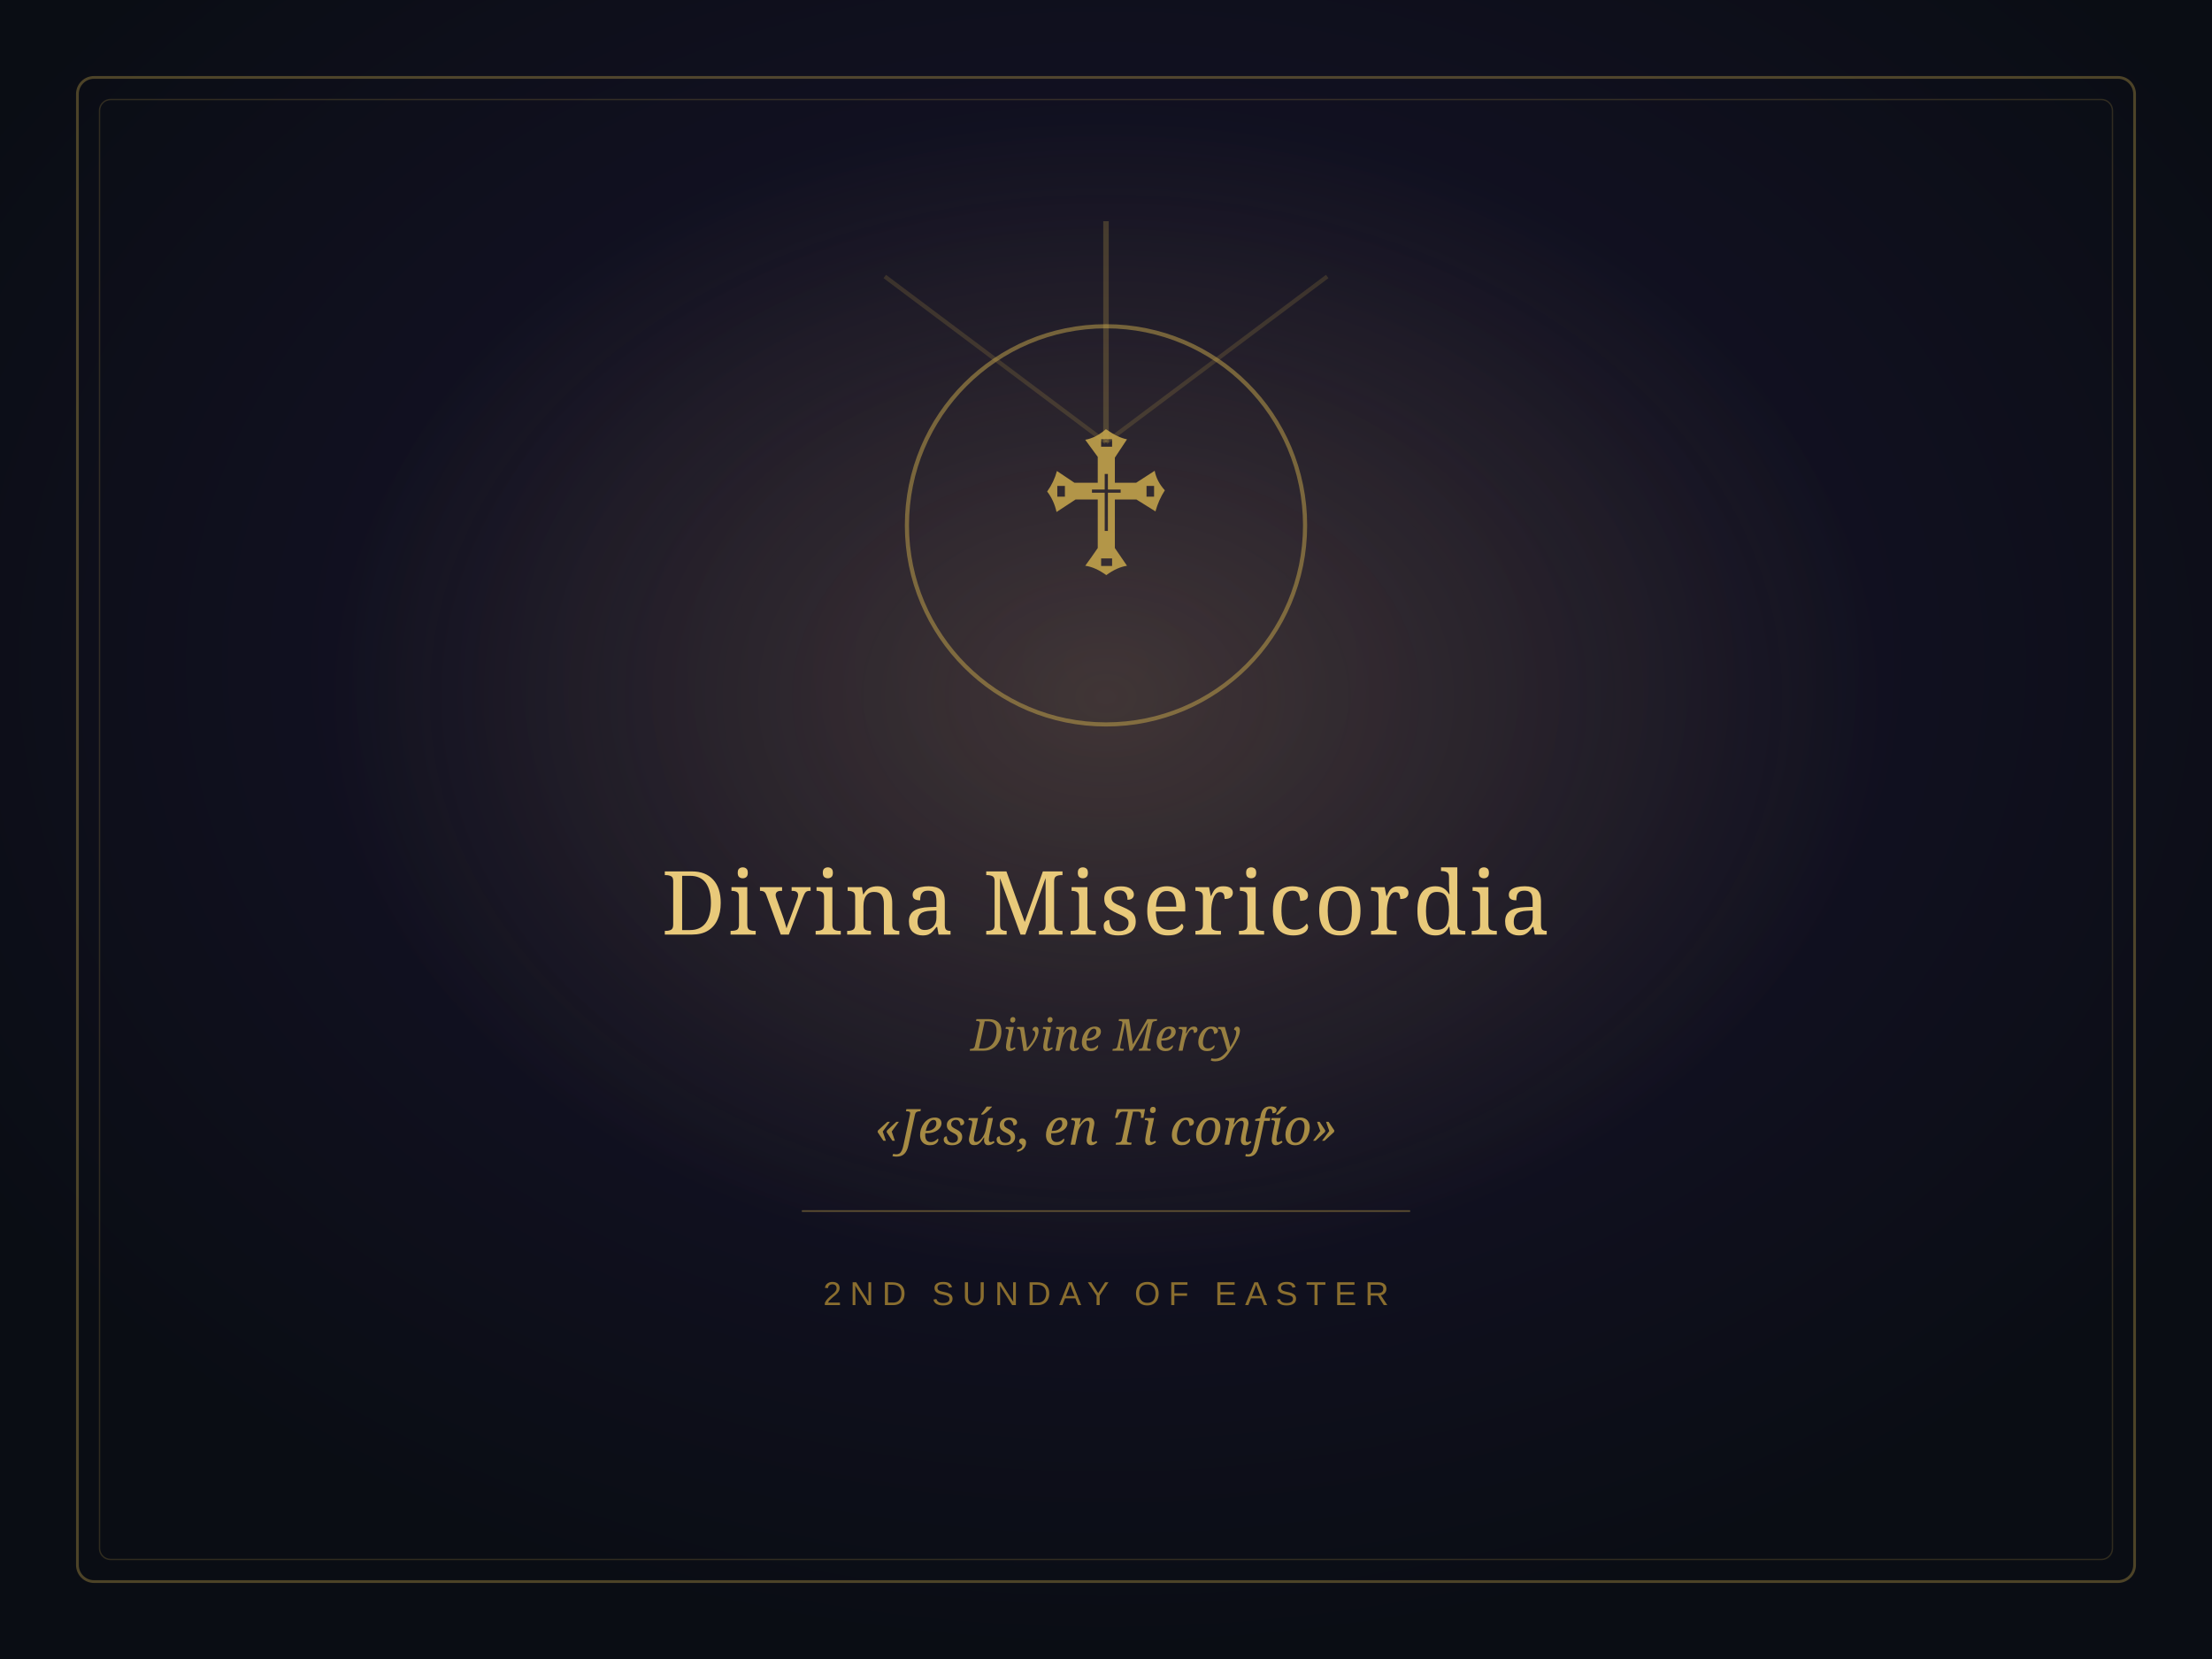
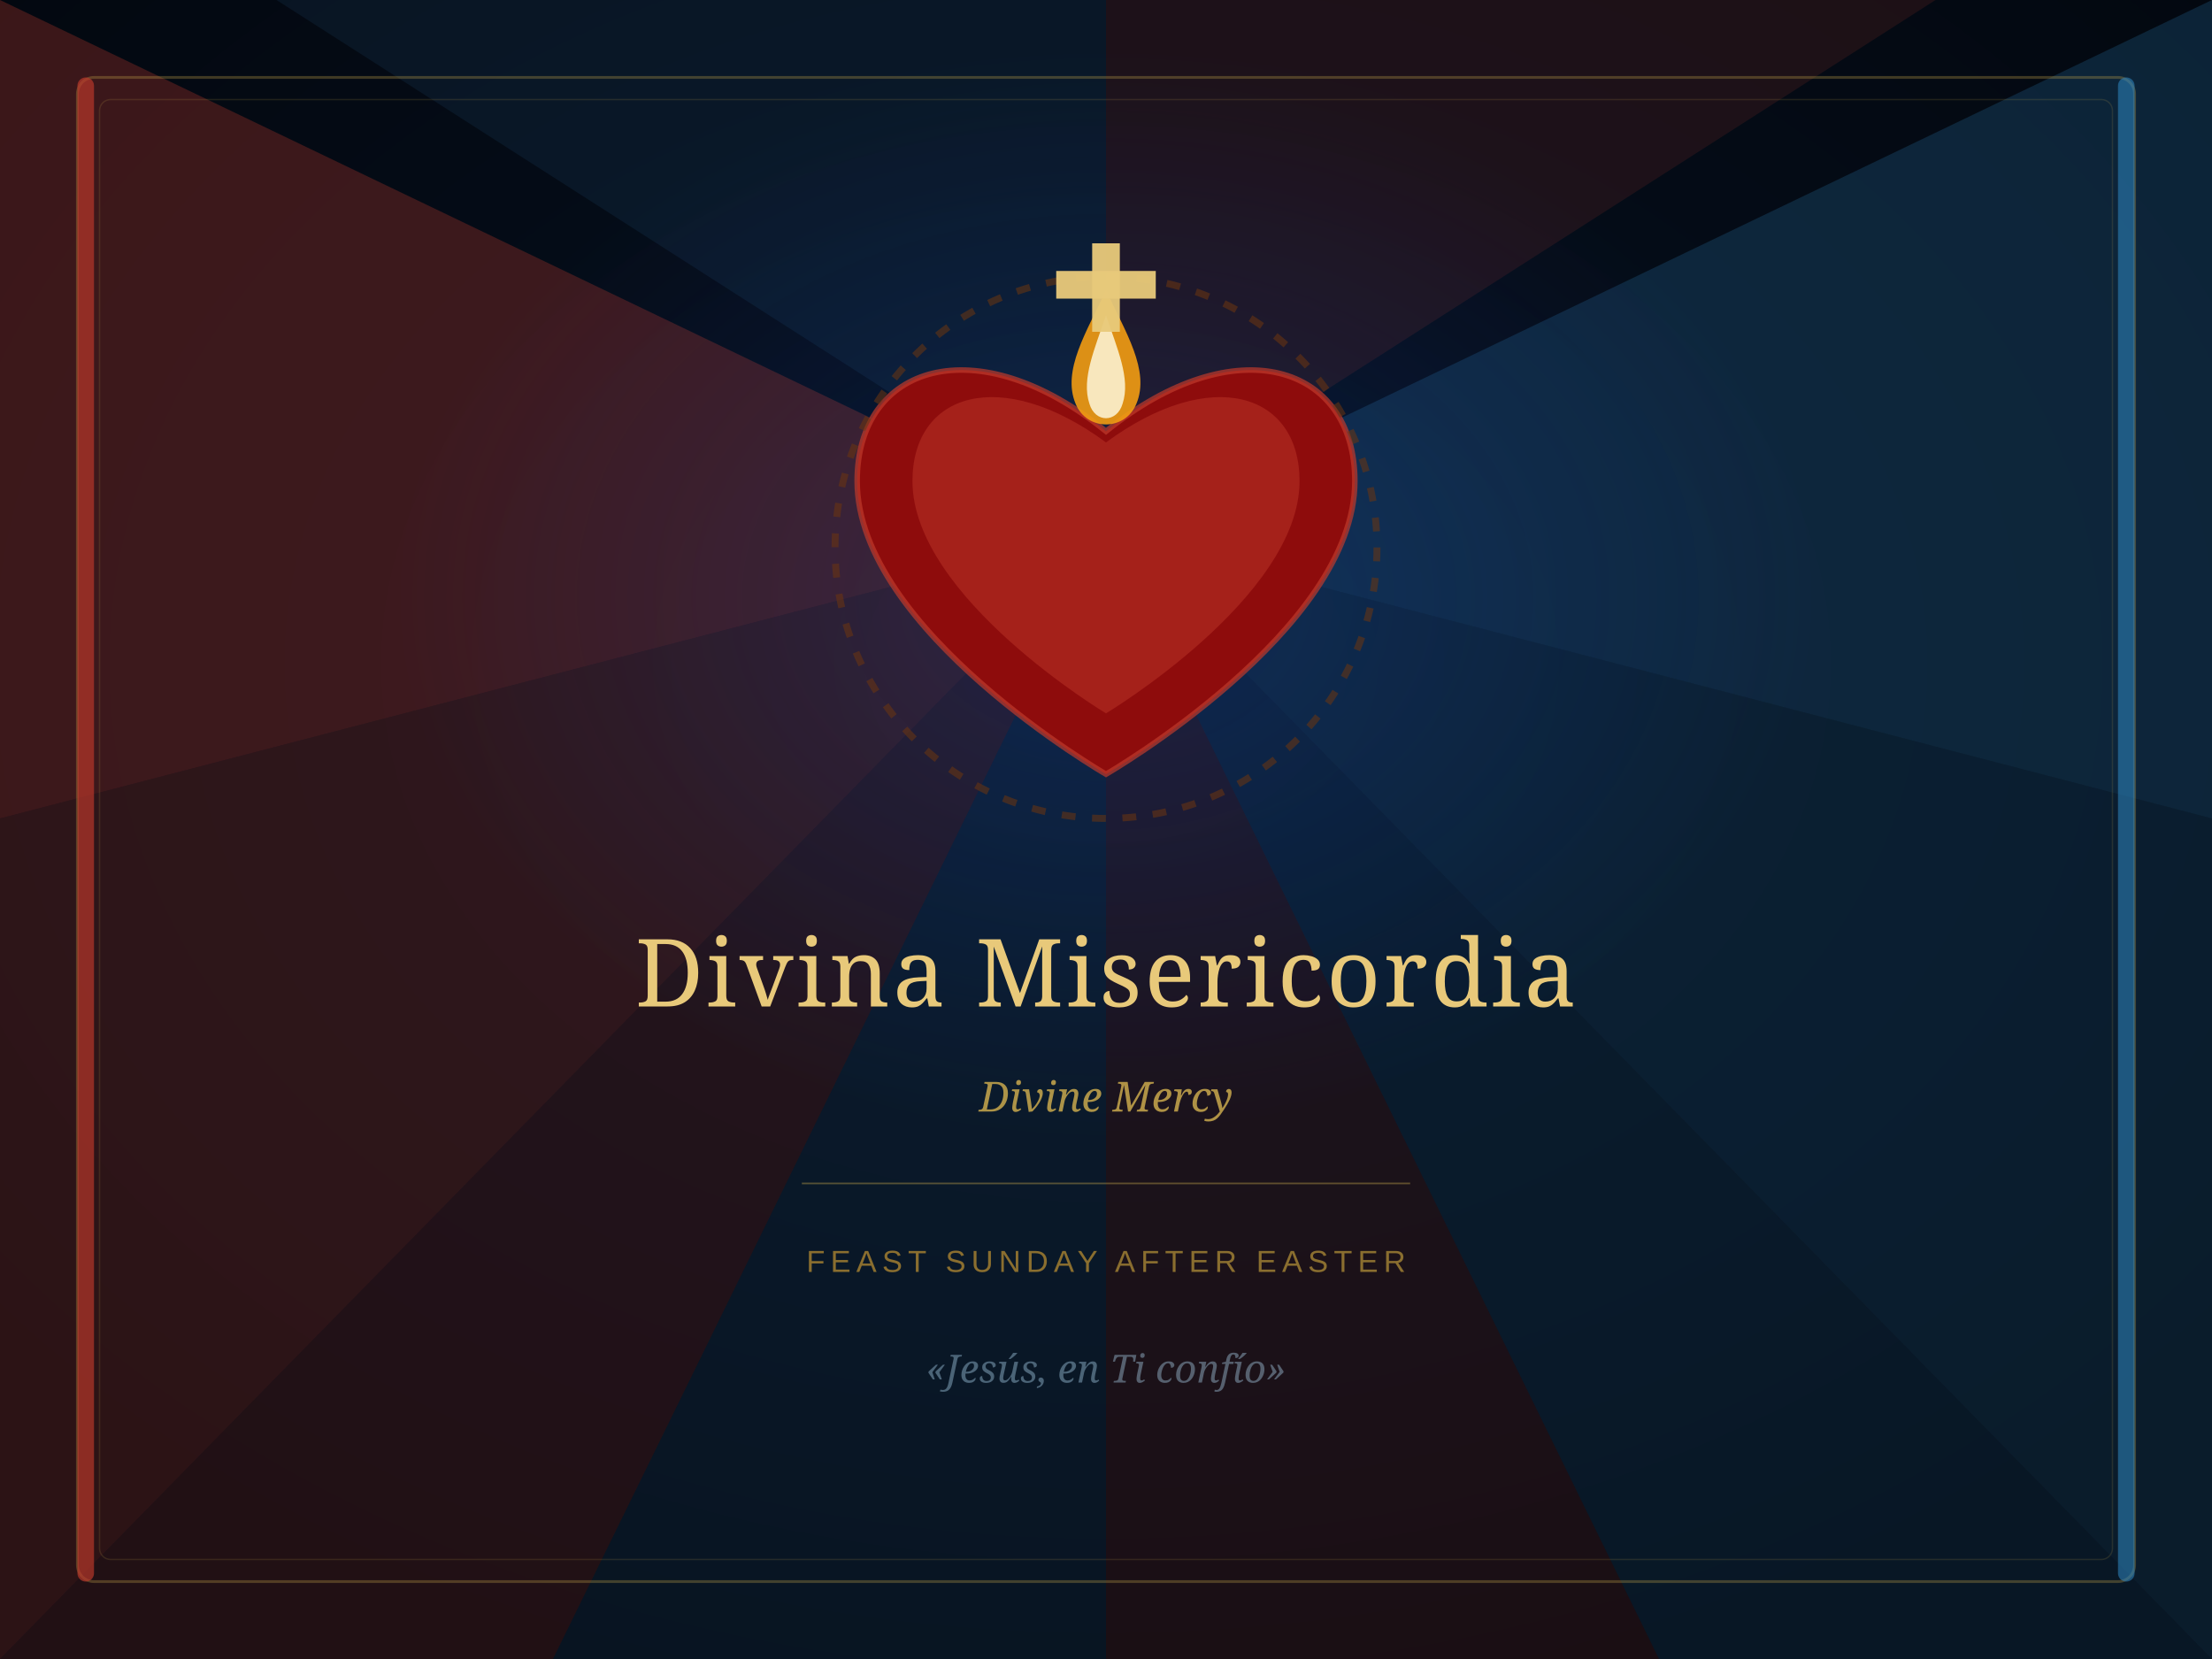
<svg xmlns="http://www.w3.org/2000/svg" viewBox="0 0 800 600" width="800" height="600">
  <defs>
-     <radialGradient id="bg" cx="50%" cy="40%" r="60%">
-       <stop offset="0%" stop-color="#1a1530" />
-       <stop offset="100%" stop-color="#0a0d14" />
+     <radialGradient id="dm-bg" cx="50%" cy="40%" r="65%">
+       <stop offset="0%" stop-color="#06101f" />
+       <stop offset="100%" stop-color="#030810" />
    </radialGradient>
-     <radialGradient id="glow" cx="50%" cy="42%" r="35%">
-       <stop offset="0%" stop-color="#c9a84c" stop-opacity="0.22" />
-       <stop offset="100%" stop-color="#c9a84c" stop-opacity="0" />
+     <radialGradient id="dm-glow" cx="50%" cy="36%" r="32%">
+       <stop offset="0%" stop-color="#1e50c8" stop-opacity="0.22" />
+       <stop offset="100%" stop-color="#1e50c8" stop-opacity="0" />
    </radialGradient>
  </defs>
-   <rect width="800" height="600" fill="url(#bg)" />
-   <rect width="800" height="600" fill="url(#glow)" />
-   <rect x="28" y="28" width="744" height="544" rx="6" fill="none" stroke="#c9a84c" stroke-width="1" stroke-opacity="0.35" />
-   <rect x="36" y="36" width="728" height="528" rx="4" fill="none" stroke="#c9a84c" stroke-width="0.5" stroke-opacity="0.2" />
-   <line x1="400" y1="160" x2="400" y2="80" stroke="#c9a84c" stroke-width="2" stroke-opacity="0.25" />
-   <line x1="400" y1="160" x2="480" y2="100" stroke="#c9a84c" stroke-width="1.5" stroke-opacity="0.18" />
-   <line x1="400" y1="160" x2="320" y2="100" stroke="#c9a84c" stroke-width="1.5" stroke-opacity="0.18" />
-   <circle cx="400" cy="190" r="72" fill="none" stroke="#c9a84c" stroke-width="1.5" stroke-opacity="0.5" />
-   <text x="400" y="208" text-anchor="middle" font-family="Georgia,serif" font-size="72" fill="#c9a84c" opacity="0.85">♱</text>
-   <text x="400" y="338" text-anchor="middle" font-family="Georgia,serif" font-size="32" fill="#e8c97a" letter-spacing="1">Divina Misericordia</text>
-   <text x="400" y="380" text-anchor="middle" font-family="Georgia,serif" font-size="16" fill="#c9a84c" opacity="0.7" font-style="italic">Divine Mercy</text>
-   <text x="400" y="414" text-anchor="middle" font-family="Georgia,serif" font-size="18" fill="#c9a84c" opacity="0.8" font-style="italic">«Jesús, en Ti confío»</text>
-   <line x1="290" y1="438" x2="510" y2="438" stroke="#c9a84c" stroke-width="0.6" stroke-opacity="0.4" />
-   <text x="400" y="472" text-anchor="middle" font-family="Arial,sans-serif" font-size="12" fill="#8a6e2f" letter-spacing="3">2ND SUNDAY OF EASTER</text>
+   <rect width="800" height="600" fill="url(#dm-bg)" />
+   <polygon points="400,192 0,0 0,296" fill="#c0392b" opacity="0.30" />
+   <polygon points="400,192 0,296 0,600" fill="#c0392b" opacity="0.22" />
+   <polygon points="400,192 200,600 0,600" fill="#c0392b" opacity="0.16" />
+   <polygon points="400,192 800,0 800,296" fill="#2e86c1" opacity="0.22" />
+   <polygon points="400,192 800,296 800,600" fill="#2e86c1" opacity="0.16" />
+   <polygon points="400,192 600,600 800,600" fill="#2e86c1" opacity="0.12" />
+   <polygon points="400,192 100,0 400,0" fill="#2e86c1" opacity="0.1" />
+   <polygon points="400,192 700,0 400,0" fill="#c0392b" opacity="0.14" />
+   <polygon points="400,192 200,600 400,600" fill="#2e86c1" opacity="0.1" />
+   <polygon points="400,192 600,600 400,600" fill="#c0392b" opacity="0.12" />
+   <rect width="800" height="600" fill="url(#dm-glow)" />
+   <rect x="28" y="28" width="744" height="544" rx="6" fill="none" stroke="#c9a84c" stroke-width="1" stroke-opacity="0.3" />
+   <rect x="36" y="36" width="728" height="528" rx="4" fill="none" stroke="#c9a84c" stroke-width="0.5" stroke-opacity="0.15" />
+   <rect x="28" y="28" width="6" height="544" rx="3" fill="#c0392b" opacity="0.65" />
+   <rect x="766" y="28" width="6" height="544" rx="3" fill="#2e86c1" opacity="0.55" />
+   <path d="M 400 280 C 400 280 310 228 310 174 C 310 132 353 118 400 156 C 447 118 490 132 490 174 C 490 228 400 280 400 280 Z" fill="#8e0c0c" stroke="#c0392b" stroke-width="2" stroke-opacity="0.7" />
+   <path d="M 400 258 C 400 258 330 216 330 174 C 330 142 362 132 400 160 C 438 132 470 142 470 174 C 470 216 400 258 400 258 Z" fill="#c0392b" opacity="0.45" />
+   <circle cx="400" cy="198" r="98" fill="none" stroke="#6b3510" stroke-width="2.5" stroke-dasharray="5,6" stroke-opacity="0.55" />
+   <path d="M 400 105 C 393 120 384 134 389 146 C 393 156 407 156 411 146 C 416 134 407 120 400 105Z" fill="#f39c12" opacity="0.9" />
+   <path d="M 400 114 C 396 126 391 137 394 146 C 396 153 404 153 406 146 C 409 137 404 126 400 114Z" fill="#fffde7" opacity="0.8" />
+   <rect x="395" y="88" width="10" height="32" fill="#e8c97a" opacity="0.95" />
+   <rect x="382" y="98" width="36" height="10" fill="#e8c97a" opacity="0.95" />
+   <text x="400" y="364" text-anchor="middle" font-family="Georgia,serif" font-size="34" fill="#e8c97a" letter-spacing="1">Divina Misericordia</text>
+   <text x="400" y="402" text-anchor="middle" font-family="Georgia,serif" font-size="15" fill="#c9a84c" opacity="0.85" font-style="italic">Divine Mercy</text>
+   <line x1="290" y1="428" x2="510" y2="428" stroke="#c9a84c" stroke-width="0.6" stroke-opacity="0.4" />
+   <text x="400" y="460" text-anchor="middle" font-family="Arial,sans-serif" font-size="11" fill="#8a6e2f" letter-spacing="2">FEAST SUNDAY AFTER EASTER</text>
+   <text x="400" y="500" text-anchor="middle" font-family="Georgia,serif" font-size="14" fill="#aed6f1" opacity="0.4" font-style="italic">«Jesús, en Ti confío»</text>
</svg>
